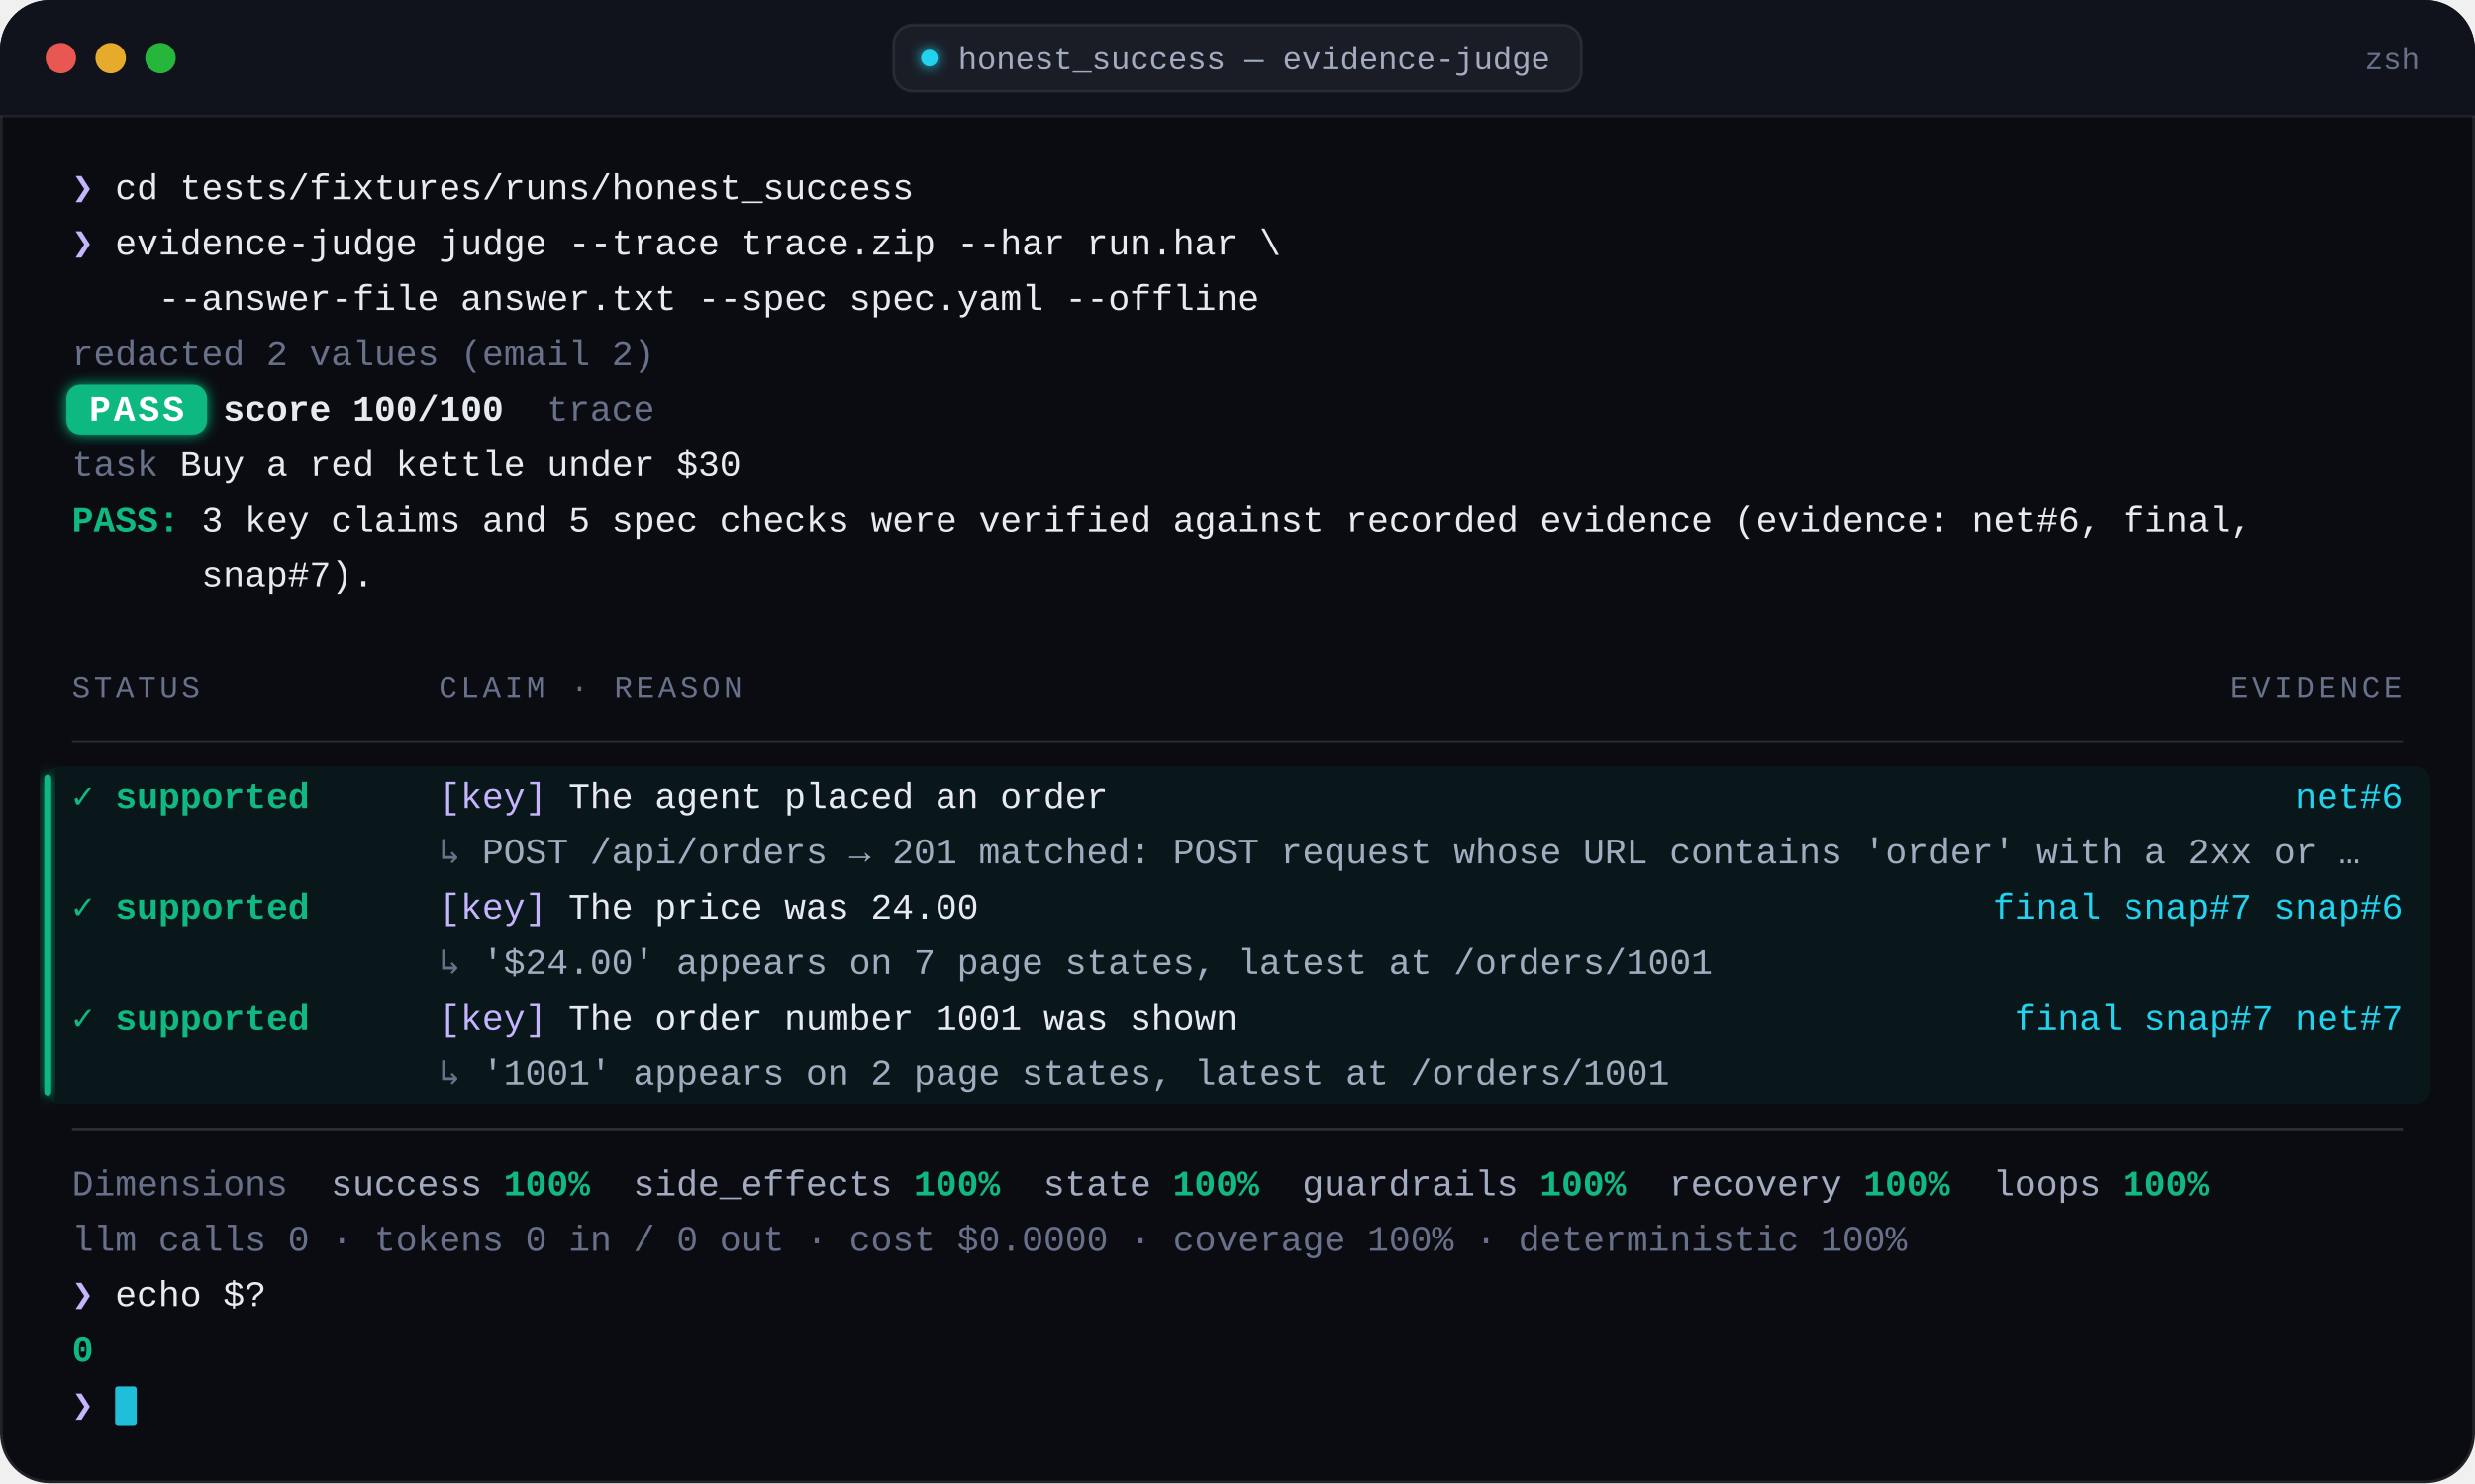
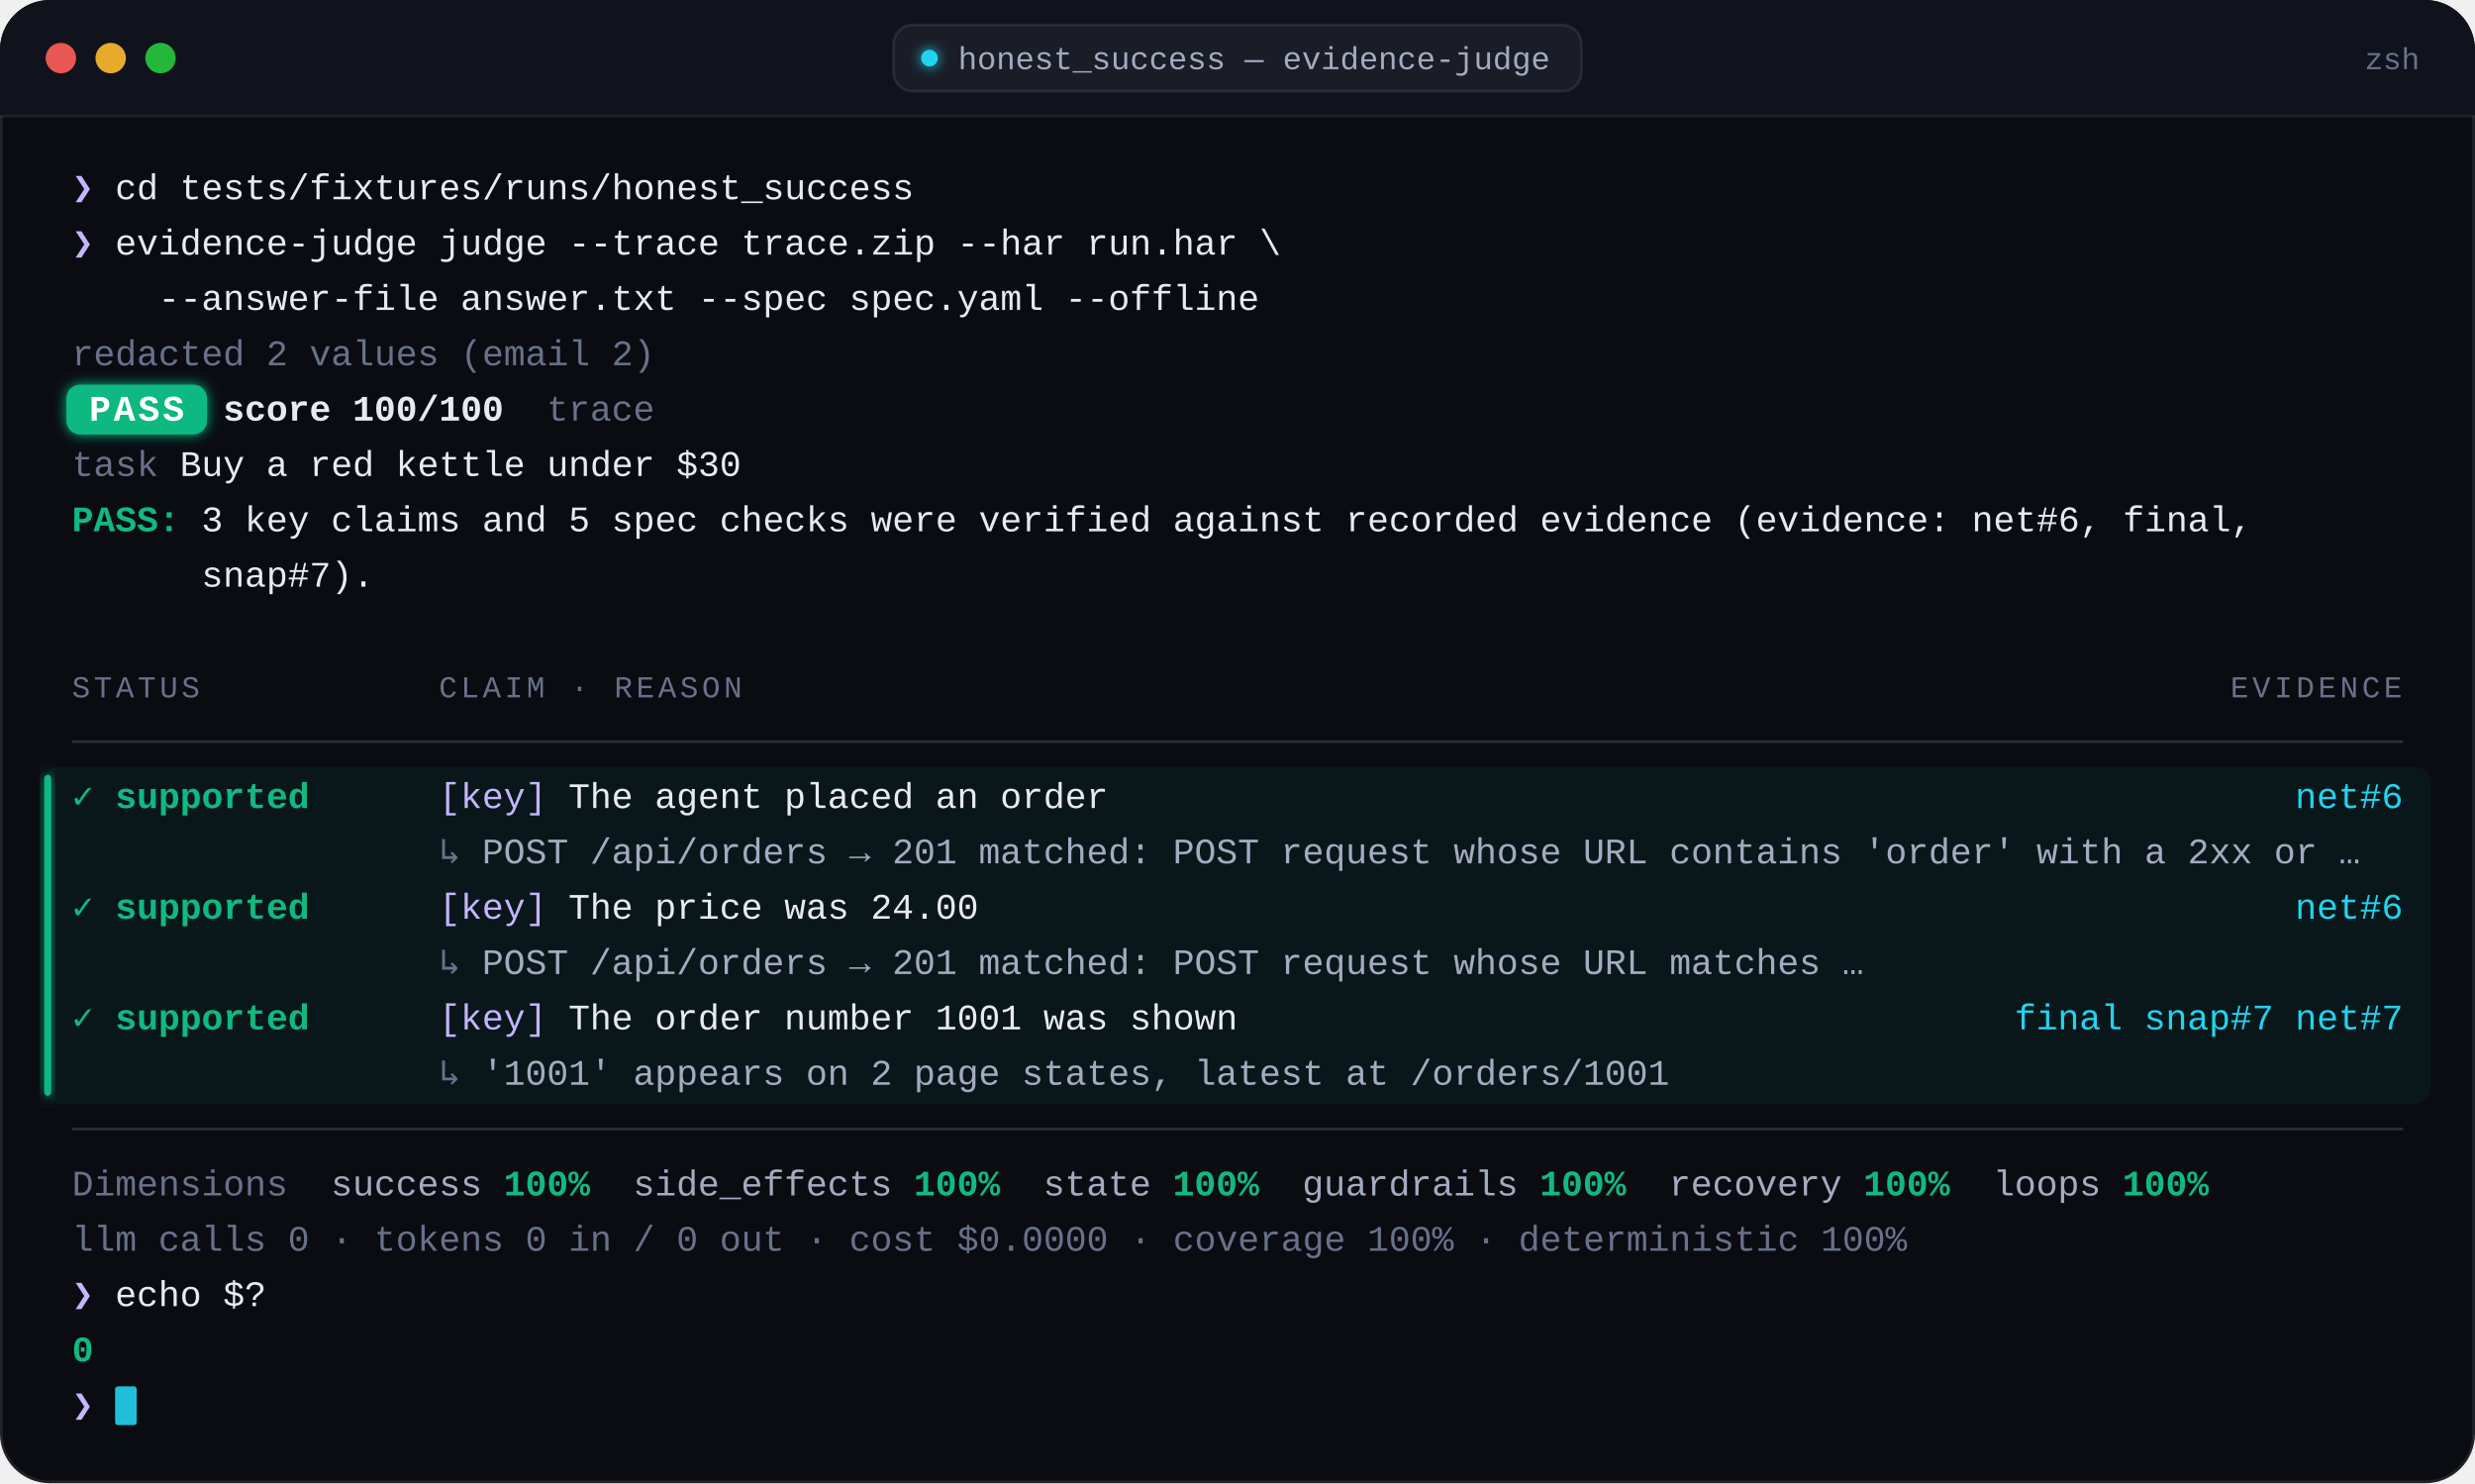
<svg xmlns="http://www.w3.org/2000/svg" width="894.4" height="536" viewBox="0 0 894.4 536" role="img" aria-label="evidence-judge judge on an honest success run: PASS, exit code 0">
  <style>text{font-family:ui-monospace,SFMono-Regular,'SF Mono',Menlo,Consolas,'Liberation Mono',monospace;font-size:13px;fill:#e8eaf2;white-space:pre}.b{font-weight:700}.it{font-style:italic}.mu{fill:#69718a}.i2{fill:#a3abc0}.vio{fill:#c4b5fd}.cyan{fill:#22d3ee}.rose{fill:#f43f5e}.emer{fill:#10b981}.amb{fill:#f59e0b}.hd{font-size:11px;letter-spacing:.12em}.rule{fill:#3a4052}@keyframes blink{0%,49%{opacity:.9}50%,100%{opacity:0}}.blink{animation:blink 1.05s step-end infinite}@keyframes k0{0.00%{opacity:0}46.28%{opacity:0}48.24%{opacity:0.16}54.13%{opacity:0.07}95.29%{opacity:0.07}98.04%{opacity:0}100.00%{opacity:0}}.k0{animation:k0 12.73s linear infinite}@keyframes k1{0.00%{opacity:0}46.28%{opacity:0}48.24%{opacity:1}95.29%{opacity:1}98.04%{opacity:0}100.00%{opacity:0}}.k1{animation:k1 12.73s linear infinite}@keyframes k2{0.00%{opacity:0}3.93%{opacity:0}4.40%{opacity:1}95.29%{opacity:1}98.04%{opacity:0}100.00%{opacity:0}}.k2{animation:k2 12.73s linear infinite}@keyframes k3{0.00%{opacity:1;transform:none}6.68%{opacity:1;transform:none;animation-timing-function:steps(37,end)}11.33%{opacity:1;transform:translateX(288.6px)}11.40%{opacity:0;transform:translateX(288.6px)}100.00%{opacity:0;transform:translateX(288.6px)}}.k3{animation:k3 12.73s linear infinite}@keyframes k4{0.00%{opacity:0;transform:none}3.93%{opacity:0;transform:none}4.01%{opacity:.9;transform:none}6.68%{opacity:.9;transform:none;animation-timing-function:steps(37,end)}11.33%{opacity:.9;transform:translateX(288.6px)}12.90%{opacity:.9;transform:translateX(288.6px)}12.98%{opacity:0;transform:translateX(288.6px)}100.00%{opacity:0}}.k4{animation:k4 12.73s linear infinite}@keyframes k5{0.00%{opacity:0}12.90%{opacity:0}13.37%{opacity:1}95.29%{opacity:1}98.04%{opacity:0}100.00%{opacity:0}}.k5{animation:k5 12.73s linear infinite}@keyframes k6{0.00%{opacity:1;transform:none}15.65%{opacity:1;transform:none;animation-timing-function:steps(54,end)}22.43%{opacity:1;transform:translateX(421.2px)}22.51%{opacity:0;transform:translateX(421.2px)}100.00%{opacity:0;transform:translateX(421.2px)}}.k6{animation:k6 12.73s linear infinite}@keyframes k7{0.00%{opacity:0;transform:none}12.90%{opacity:0;transform:none}12.98%{opacity:.9;transform:none}15.65%{opacity:.9;transform:none;animation-timing-function:steps(54,end)}22.43%{opacity:.9;transform:translateX(421.2px)}24.00%{opacity:.9;transform:translateX(421.2px)}24.08%{opacity:0;transform:translateX(421.2px)}100.00%{opacity:0}}.k7{animation:k7 12.73s linear infinite}@keyframes k8{0.00%{opacity:0}24.00%{opacity:0}24.47%{opacity:1}95.29%{opacity:1}98.04%{opacity:0}100.00%{opacity:0}}.k8{animation:k8 12.73s linear infinite}@keyframes k9{0.00%{opacity:1;transform:none}24.40%{opacity:1;transform:none;animation-timing-function:steps(51,end)}30.80%{opacity:1;transform:translateX(397.8px)}30.88%{opacity:0;transform:translateX(397.8px)}100.00%{opacity:0;transform:translateX(397.8px)}}.k9{animation:k9 12.73s linear infinite}@keyframes k10{0.00%{opacity:0;transform:none}24.00%{opacity:0;transform:none}24.08%{opacity:.9;transform:none}24.40%{opacity:.9;transform:none;animation-timing-function:steps(51,end)}30.80%{opacity:.9;transform:translateX(397.8px)}36.30%{opacity:.9;transform:translateX(397.8px)}36.38%{opacity:0;transform:translateX(397.8px)}100.00%{opacity:0}}.k10{animation:k10 12.73s linear infinite}@keyframes k11{0.00%{opacity:0}36.30%{opacity:0}36.77%{opacity:1}95.29%{opacity:1}98.04%{opacity:0}100.00%{opacity:0}}.k11{animation:k11 12.73s linear infinite}@keyframes k12{0.00%{opacity:0}36.85%{opacity:0}37.32%{opacity:1}95.29%{opacity:1}98.04%{opacity:0}100.00%{opacity:0}}.k12{animation:k12 12.73s linear infinite}@keyframes k13{0.00%{opacity:0}37.79%{opacity:0}38.27%{opacity:1}95.29%{opacity:1}98.04%{opacity:0}100.00%{opacity:0}}.k13{animation:k13 12.73s linear infinite}@keyframes k14{0.00%{opacity:0}38.34%{opacity:0}38.82%{opacity:1}95.29%{opacity:1}98.04%{opacity:0}100.00%{opacity:0}}.k14{animation:k14 12.73s linear infinite}@keyframes k15{0.00%{opacity:0}39.13%{opacity:0}39.60%{opacity:1}95.29%{opacity:1}98.04%{opacity:0}100.00%{opacity:0}}.k15{animation:k15 12.73s linear infinite}@keyframes k16{0.00%{opacity:0}39.92%{opacity:0}40.39%{opacity:1}95.29%{opacity:1}98.04%{opacity:0}100.00%{opacity:0}}.k16{animation:k16 12.73s linear infinite}@keyframes k17{0.00%{opacity:0}40.31%{opacity:0}40.78%{opacity:1}95.29%{opacity:1}98.04%{opacity:0}100.00%{opacity:0}}.k17{animation:k17 12.73s linear infinite}@keyframes k18{0.00%{opacity:0}40.70%{opacity:0}41.17%{opacity:1}95.29%{opacity:1}98.04%{opacity:0}100.00%{opacity:0}}.k18{animation:k18 12.73s linear infinite}@keyframes k19{0.00%{opacity:0}41.09%{opacity:0}41.56%{opacity:1}95.29%{opacity:1}98.04%{opacity:0}100.00%{opacity:0}}.k19{animation:k19 12.73s linear infinite}@keyframes k20{0.00%{opacity:0}41.80%{opacity:0}42.27%{opacity:1}95.29%{opacity:1}98.04%{opacity:0}100.00%{opacity:0}}.k20{animation:k20 12.73s linear infinite}@keyframes k21{0.00%{opacity:0}42.51%{opacity:0}42.98%{opacity:1}95.29%{opacity:1}98.04%{opacity:0}100.00%{opacity:0}}.k21{animation:k21 12.73s linear infinite}@keyframes k22{0.00%{opacity:0}43.21%{opacity:0}43.69%{opacity:1}95.29%{opacity:1}98.04%{opacity:0}100.00%{opacity:0}}.k22{animation:k22 12.73s linear infinite}@keyframes k23{0.00%{opacity:0}43.92%{opacity:0}44.39%{opacity:1}95.29%{opacity:1}98.04%{opacity:0}100.00%{opacity:0}}.k23{animation:k23 12.73s linear infinite}@keyframes k24{0.00%{opacity:0}44.63%{opacity:0}45.10%{opacity:1}95.29%{opacity:1}98.04%{opacity:0}100.00%{opacity:0}}.k24{animation:k24 12.73s linear infinite}@keyframes k25{0.00%{opacity:0}45.33%{opacity:0}45.81%{opacity:1}95.29%{opacity:1}98.04%{opacity:0}100.00%{opacity:0}}.k25{animation:k25 12.73s linear infinite}@keyframes k26{0.00%{opacity:0}46.28%{opacity:0}46.75%{opacity:1}95.29%{opacity:1}98.04%{opacity:0}100.00%{opacity:0}}.k26{animation:k26 12.73s linear infinite}@keyframes k27{0.00%{opacity:0}47.06%{opacity:0}47.53%{opacity:1}95.29%{opacity:1}98.04%{opacity:0}100.00%{opacity:0}}.k27{animation:k27 12.73s linear infinite}@keyframes k28{0.00%{opacity:0}54.13%{opacity:0}54.60%{opacity:1}95.29%{opacity:1}98.04%{opacity:0}100.00%{opacity:0}}.k28{animation:k28 12.73s linear infinite}@keyframes k29{0.00%{opacity:1;transform:none}56.88%{opacity:1;transform:none;animation-timing-function:steps(7,end)}60.73%{opacity:1;transform:translateX(54.6px)}60.81%{opacity:0;transform:translateX(54.6px)}100.00%{opacity:0;transform:translateX(54.6px)}}.k29{animation:k29 12.73s linear infinite}@keyframes k30{0.00%{opacity:0;transform:none}54.13%{opacity:0;transform:none}54.21%{opacity:.9;transform:none}56.88%{opacity:.9;transform:none;animation-timing-function:steps(7,end)}60.73%{opacity:.9;transform:translateX(54.6px)}62.30%{opacity:.9;transform:translateX(54.6px)}62.38%{opacity:0;transform:translateX(54.6px)}100.00%{opacity:0}}.k30{animation:k30 12.73s linear infinite}@keyframes k31{0.00%{opacity:0}62.30%{opacity:0}62.77%{opacity:1}95.29%{opacity:1}98.04%{opacity:0}100.00%{opacity:0}}.k31{animation:k31 12.73s linear infinite}@keyframes k32{0.00%{opacity:0}64.66%{opacity:0}65.13%{opacity:1}95.29%{opacity:1}98.04%{opacity:0}100.00%{opacity:0}}.k32{animation:k32 12.73s linear infinite}@media (prefers-reduced-motion:reduce){*{animation:none!important}}</style>
  <defs>
    <linearGradient id="bg" x1="0" y1="0" x2="0" y2="1">
      <stop offset="0" stop-color="#0d1017" />
      <stop offset="1" stop-color="#07080c" />
    </linearGradient>
    <pattern id="dots" width="22" height="22" patternUnits="userSpaceOnUse">
      <circle cx="1" cy="1" r=".9" fill="#fff" fill-opacity=".055" />
    </pattern>
    <radialGradient id="aura1" cx="0" cy="0" r="1" gradientUnits="userSpaceOnUse" gradientTransform="translate(107.33 0) scale(402.48 482.4)">
      <stop offset="0" stop-color="#8b5cf6" stop-opacity=".16" />
      <stop offset="1" stop-color="#8b5cf6" stop-opacity="0" />
    </radialGradient>
    <radialGradient id="aura2" cx="0" cy="0" r="1" gradientUnits="userSpaceOnUse" gradientTransform="translate(822.85 536) scale(357.76 428.8)">
      <stop offset="0" stop-color="#22d3ee" stop-opacity=".09" />
      <stop offset="1" stop-color="#22d3ee" stop-opacity="0" />
    </radialGradient>
    <linearGradient id="rim" x1="0" y1="0" x2="1" y2="0">
      <stop offset="0" stop-color="#8b5cf6" stop-opacity="0" />
      <stop offset=".3" stop-color="#8b5cf6" stop-opacity=".75" />
      <stop offset=".7" stop-color="#22d3ee" stop-opacity=".75" />
      <stop offset="1" stop-color="#22d3ee" stop-opacity="0" />
    </linearGradient>
    <filter id="glow" x="-60%" y="-60%" width="220%" height="220%">
      <feGaussianBlur stdDeviation="5" result="b" />
      <feMerge>
        <feMergeNode in="b" />
        <feMergeNode in="SourceGraphic" />
      </feMerge>
    </filter>
    <filter id="soft" x="-60%" y="-60%" width="220%" height="220%">
      <feGaussianBlur stdDeviation="2.2" result="b" />
      <feMerge>
        <feMergeNode in="b" />
        <feMergeNode in="SourceGraphic" />
      </feMerge>
    </filter>
    <filter id="blur" x="-100%" y="-100%" width="300%" height="300%">
      <feGaussianBlur stdDeviation="14" />
    </filter>
  </defs>
  <rect width="894.4" height="536" rx="18" fill="#0a0c12" />
  <rect x=".5" y=".5" width="893.4" height="535" rx="17.5" fill="none" stroke="#fff" stroke-opacity=".09" />
  <path d="M160.99 .75H733.41" stroke="url(#rim)" stroke-width="1.2" />
  <path d="M0 18a18 18 0 0 1 18-18h858.4a18 18 0 0 1 18 18v24h-894.4z" fill="#10131c" />
  <line x1="0" x2="894.4" y1="42" y2="42" stroke="#fff" stroke-opacity=".07" />
  <path d="M223.6 42H670.8" stroke="url(#rim)" stroke-opacity=".7" />
  <circle cx="22" cy="21" r="5.5" fill="#ff5f57" fill-opacity=".9" />
  <circle cx="40" cy="21" r="5.5" fill="#febc2e" fill-opacity=".9" />
  <circle cx="58" cy="21" r="5.5" fill="#28c840" fill-opacity=".9" />
  <rect x="322.89" y="9" width="248.61" height="24" rx="7" fill="#fff" fill-opacity=".045" stroke="#fff" stroke-opacity=".08" />
  <circle cx="335.89" cy="21" r="3" fill="#22d3ee" filter="url(#soft)" />
  <text class="m" x="453.2" y="25" text-anchor="middle" style="font-size:11.5px;fill:#a3abc0">honest_success — evidence-judge</text>
  <text class="m" x="874.4" y="25" text-anchor="end" style="font-size:11px;fill:#69718a">zsh</text>
  <rect class="k0" x="16" y="277" width="862.4" height="122" rx="6" fill="#10b981" style="opacity:0.07" />
  <rect class="k1" x="16" y="280" width="2.5" height="116" rx="1.25" fill="#10b981" filter="url(#soft)" />
  <g class="k2">
    <text x="26" y="72" class="vio b" textLength="7.8" lengthAdjust="spacingAndGlyphs" xml:space="preserve">❯</text>
    <text x="41.6" y="72" textLength="288.6" lengthAdjust="spacingAndGlyphs" xml:space="preserve">cd tests/fixtures/runs/honest_success</text>
    <rect class="k3" x="41.6" y="58" width="296.4" height="20" fill="#0a0c12" style="opacity:0" />
    <rect class="k4" x="41.6" y="61" width="7.8" height="14" rx="1" fill="#22d3ee" style="opacity:0" />
  </g>
  <g class="k5">
    <text x="26" y="92" class="vio b" textLength="7.8" lengthAdjust="spacingAndGlyphs" xml:space="preserve">❯</text>
    <text x="41.6" y="92" textLength="421.2" lengthAdjust="spacingAndGlyphs" xml:space="preserve">evidence-judge judge --trace trace.zip --har run.har \</text>
    <rect class="k6" x="41.6" y="78" width="429" height="20" fill="#0a0c12" style="opacity:0" />
    <rect class="k7" x="41.6" y="81" width="7.8" height="14" rx="1" fill="#22d3ee" style="opacity:0" />
  </g>
  <g class="k8">
    <text x="57.2" y="112" textLength="397.8" lengthAdjust="spacingAndGlyphs" xml:space="preserve">--answer-file answer.txt --spec spec.yaml --offline</text>
    <rect class="k9" x="57.2" y="98" width="405.6" height="20" fill="#0a0c12" style="opacity:0" />
    <rect class="k10" x="57.2" y="101" width="7.8" height="14" rx="1" fill="#22d3ee" style="opacity:0" />
  </g>
  <g class="k11">
    <text x="26" y="132" class="mu" textLength="210.6" lengthAdjust="spacingAndGlyphs" xml:space="preserve">redacted 2 values (email 2)</text>
  </g>
  <g class="k12">
    <rect x="24" y="139" width="50.8" height="18" rx="5" fill="#10b981" filter="url(#soft)" />
    <text x="49.4" y="152" text-anchor="middle" class="b" style="fill:#fff;letter-spacing:.08em">PASS</text>
    <text x="80.6" y="152" class="b" textLength="101.4" lengthAdjust="spacingAndGlyphs" xml:space="preserve">score 100/100</text>
    <text x="197.6" y="152" class="mu" textLength="39" lengthAdjust="spacingAndGlyphs" xml:space="preserve">trace</text>
  </g>
  <g class="k13">
    <text x="26" y="172" class="mu" textLength="31.2" lengthAdjust="spacingAndGlyphs" xml:space="preserve">task</text>
    <text x="65" y="172" textLength="202.8" lengthAdjust="spacingAndGlyphs" xml:space="preserve">Buy a red kettle under $30</text>
  </g>
  <g class="k14">
    <text x="26" y="192" class="emer b" textLength="39" lengthAdjust="spacingAndGlyphs" xml:space="preserve">PASS:</text>
    <text x="72.8" y="192" textLength="741" lengthAdjust="spacingAndGlyphs" xml:space="preserve">3 key claims and 5 spec checks were verified against recorded evidence (evidence: net#6, final,</text>
  </g>
  <g class="k15">
    <text x="72.8" y="212" textLength="62.4" lengthAdjust="spacingAndGlyphs" xml:space="preserve">snap#7).</text>
  </g>
  <g class="k16" />
  <g class="k17">
    <text x="26" y="252" class="mu hd" textLength="46.8" lengthAdjust="spacingAndGlyphs" xml:space="preserve">STATUS</text>
    <text x="158.6" y="252" class="mu hd" textLength="109.2" lengthAdjust="spacingAndGlyphs" xml:space="preserve">CLAIM · REASON</text>
    <text x="806" y="252" class="mu hd" textLength="62.4" lengthAdjust="spacingAndGlyphs" xml:space="preserve">EVIDENCE</text>
  </g>
  <g class="k18">
    <line x1="26" x2="868.4" y1="268" y2="268" stroke="#fff" stroke-opacity=".14" />
  </g>
  <g class="k19">
    <text x="26" y="292" class="emer b" textLength="85.8" lengthAdjust="spacingAndGlyphs" xml:space="preserve">✓ supported</text>
    <text x="158.6" y="292" class="vio" textLength="39" lengthAdjust="spacingAndGlyphs" xml:space="preserve">[key]</text>
    <text x="205.4" y="292" textLength="195" lengthAdjust="spacingAndGlyphs" xml:space="preserve">The agent placed an order</text>
    <text x="829.4" y="292" class="cyan" textLength="39" lengthAdjust="spacingAndGlyphs" xml:space="preserve">net#6</text>
  </g>
  <g class="k20">
    <text x="158.6" y="312" class="mu" textLength="7.8" lengthAdjust="spacingAndGlyphs" xml:space="preserve">↳</text>
    <text x="174.2" y="312" class="i2" textLength="678.6" lengthAdjust="spacingAndGlyphs" xml:space="preserve">POST /api/orders → 201 matched: POST request whose URL contains 'order' with a 2xx or …</text>
  </g>
  <g class="k21">
    <text x="26" y="332" class="emer b" textLength="85.8" lengthAdjust="spacingAndGlyphs" xml:space="preserve">✓ supported</text>
    <text x="158.6" y="332" class="vio" textLength="39" lengthAdjust="spacingAndGlyphs" xml:space="preserve">[key]</text>
    <text x="205.4" y="332" textLength="148.2" lengthAdjust="spacingAndGlyphs" xml:space="preserve">The price was 24.00</text>
-     <text x="720.2" y="332" class="cyan" textLength="148.2" lengthAdjust="spacingAndGlyphs" xml:space="preserve">final snap#7 snap#6</text>
+     <text x="829.4" y="332" class="cyan" textLength="39" lengthAdjust="spacingAndGlyphs" xml:space="preserve">net#6</text>
  </g>
  <g class="k22">
    <text x="158.6" y="352" class="mu" textLength="7.8" lengthAdjust="spacingAndGlyphs" xml:space="preserve">↳</text>
-     <text x="174.2" y="352" class="i2" textLength="444.6" lengthAdjust="spacingAndGlyphs" xml:space="preserve">'$24.00' appears on 7 page states, latest at /orders/1001</text>
+     <text x="174.2" y="352" class="i2" textLength="499.2" lengthAdjust="spacingAndGlyphs" xml:space="preserve">POST /api/orders → 201 matched: POST request whose URL matches …</text>
  </g>
  <g class="k23">
    <text x="26" y="372" class="emer b" textLength="85.8" lengthAdjust="spacingAndGlyphs" xml:space="preserve">✓ supported</text>
    <text x="158.6" y="372" class="vio" textLength="39" lengthAdjust="spacingAndGlyphs" xml:space="preserve">[key]</text>
    <text x="205.4" y="372" textLength="241.8" lengthAdjust="spacingAndGlyphs" xml:space="preserve">The order number 1001 was shown</text>
    <text x="728" y="372" class="cyan" textLength="140.4" lengthAdjust="spacingAndGlyphs" xml:space="preserve">final snap#7 net#7</text>
  </g>
  <g class="k24">
    <text x="158.6" y="392" class="mu" textLength="7.8" lengthAdjust="spacingAndGlyphs" xml:space="preserve">↳</text>
    <text x="174.2" y="392" class="i2" textLength="429" lengthAdjust="spacingAndGlyphs" xml:space="preserve">'1001' appears on 2 page states, latest at /orders/1001</text>
  </g>
  <g class="k25">
    <line x1="26" x2="868.4" y1="408" y2="408" stroke="#fff" stroke-opacity=".14" />
  </g>
  <g class="k26">
    <text x="26" y="432" class="mu" textLength="78" lengthAdjust="spacingAndGlyphs" xml:space="preserve">Dimensions</text>
    <text x="119.6" y="432" class="i2" textLength="54.6" lengthAdjust="spacingAndGlyphs" xml:space="preserve">success</text>
    <text x="182" y="432" class="emer b" textLength="31.2" lengthAdjust="spacingAndGlyphs" xml:space="preserve">100%</text>
    <text x="228.8" y="432" class="i2" textLength="93.6" lengthAdjust="spacingAndGlyphs" xml:space="preserve">side_effects</text>
    <text x="330.2" y="432" class="emer b" textLength="31.2" lengthAdjust="spacingAndGlyphs" xml:space="preserve">100%</text>
    <text x="377" y="432" class="i2" textLength="39" lengthAdjust="spacingAndGlyphs" xml:space="preserve">state</text>
    <text x="423.8" y="432" class="emer b" textLength="31.2" lengthAdjust="spacingAndGlyphs" xml:space="preserve">100%</text>
    <text x="470.6" y="432" class="i2" textLength="78" lengthAdjust="spacingAndGlyphs" xml:space="preserve">guardrails</text>
    <text x="556.4" y="432" class="emer b" textLength="31.2" lengthAdjust="spacingAndGlyphs" xml:space="preserve">100%</text>
    <text x="603.2" y="432" class="i2" textLength="62.4" lengthAdjust="spacingAndGlyphs" xml:space="preserve">recovery</text>
    <text x="673.4" y="432" class="emer b" textLength="31.2" lengthAdjust="spacingAndGlyphs" xml:space="preserve">100%</text>
    <text x="720.2" y="432" class="i2" textLength="39" lengthAdjust="spacingAndGlyphs" xml:space="preserve">loops</text>
    <text x="767" y="432" class="emer b" textLength="31.2" lengthAdjust="spacingAndGlyphs" xml:space="preserve">100%</text>
  </g>
  <g class="k27">
    <text x="26" y="452" class="mu" textLength="663" lengthAdjust="spacingAndGlyphs" xml:space="preserve">llm calls 0 · tokens 0 in / 0 out · cost $0.0000 · coverage 100% · deterministic 100%</text>
  </g>
  <g class="k28">
    <text x="26" y="472" class="vio b" textLength="7.8" lengthAdjust="spacingAndGlyphs" xml:space="preserve">❯</text>
    <text x="41.6" y="472" textLength="54.6" lengthAdjust="spacingAndGlyphs" xml:space="preserve">echo $?</text>
    <rect class="k29" x="41.6" y="458" width="62.4" height="20" fill="#0a0c12" style="opacity:0" />
    <rect class="k30" x="41.6" y="461" width="7.8" height="14" rx="1" fill="#22d3ee" style="opacity:0" />
  </g>
  <g class="k31">
    <text x="26" y="492" class="emer b" textLength="7.8" lengthAdjust="spacingAndGlyphs" xml:space="preserve">0</text>
  </g>
  <g class="k32">
    <text x="26" y="512" class="vio b" textLength="7.8" lengthAdjust="spacingAndGlyphs" xml:space="preserve">❯</text>
    <rect class="blink" x="41.6" y="501" width="7.8" height="14" rx="1" fill="#22d3ee" opacity=".9" />
  </g>
</svg>
